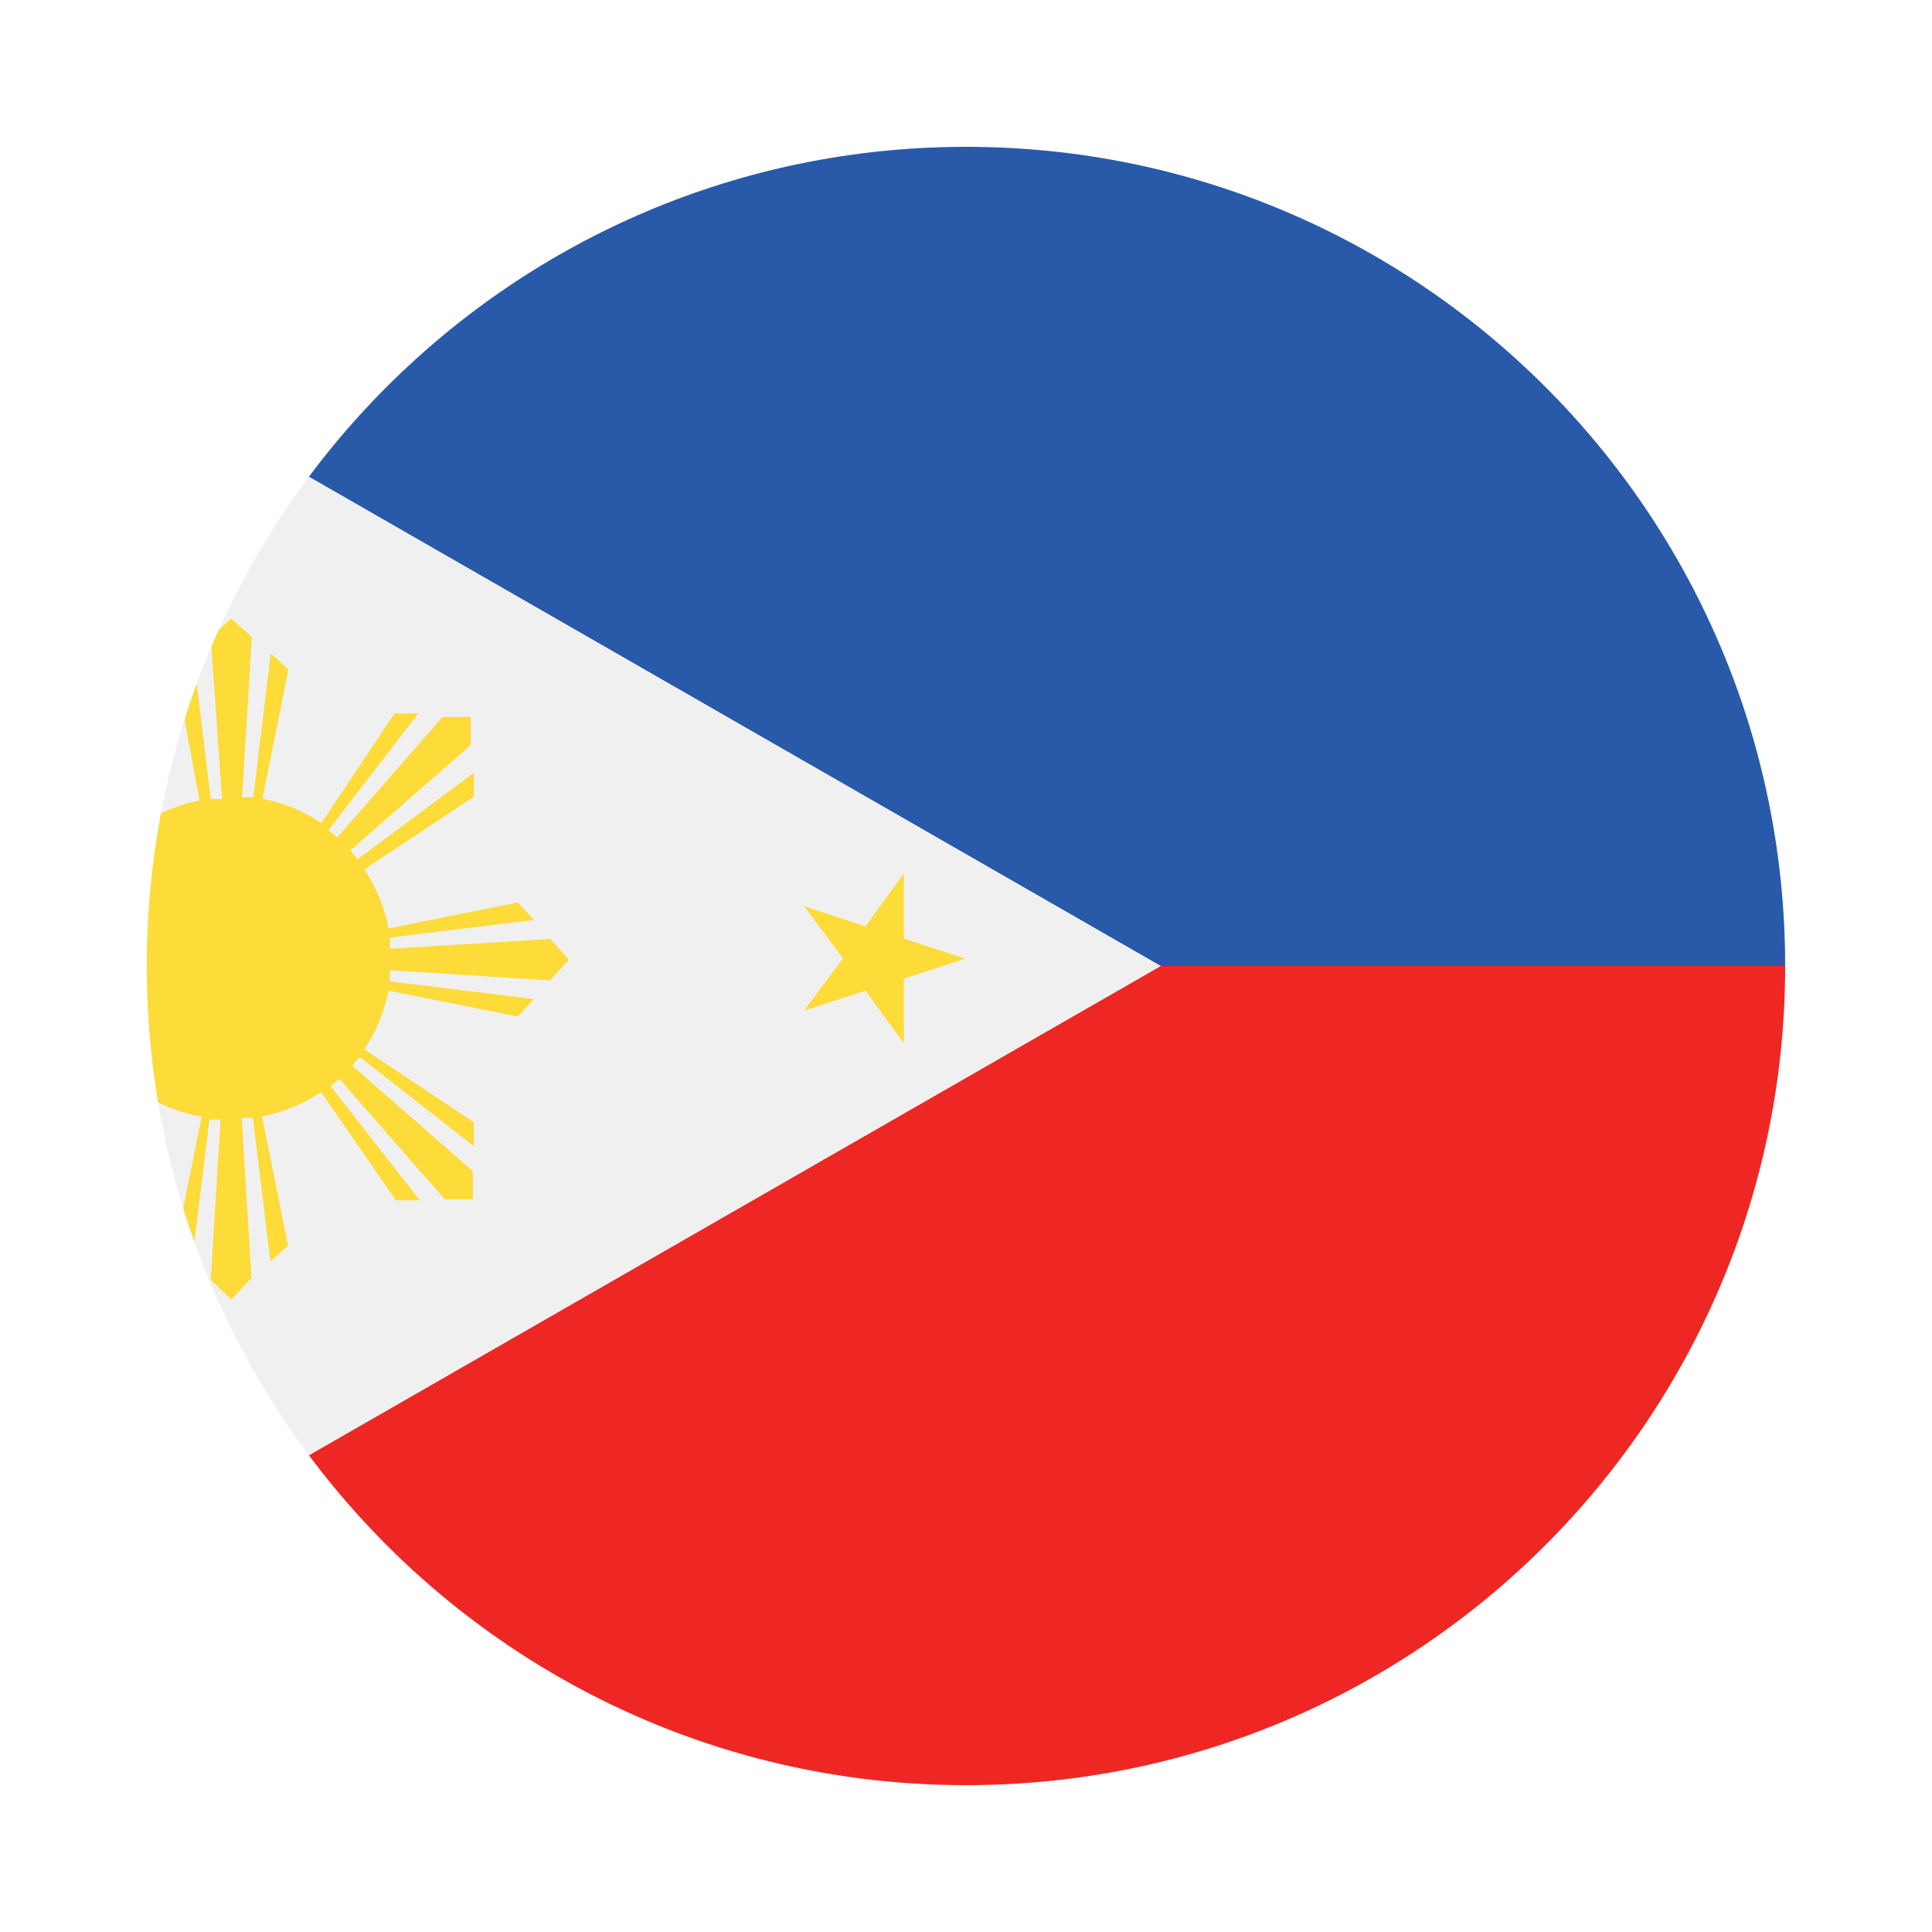
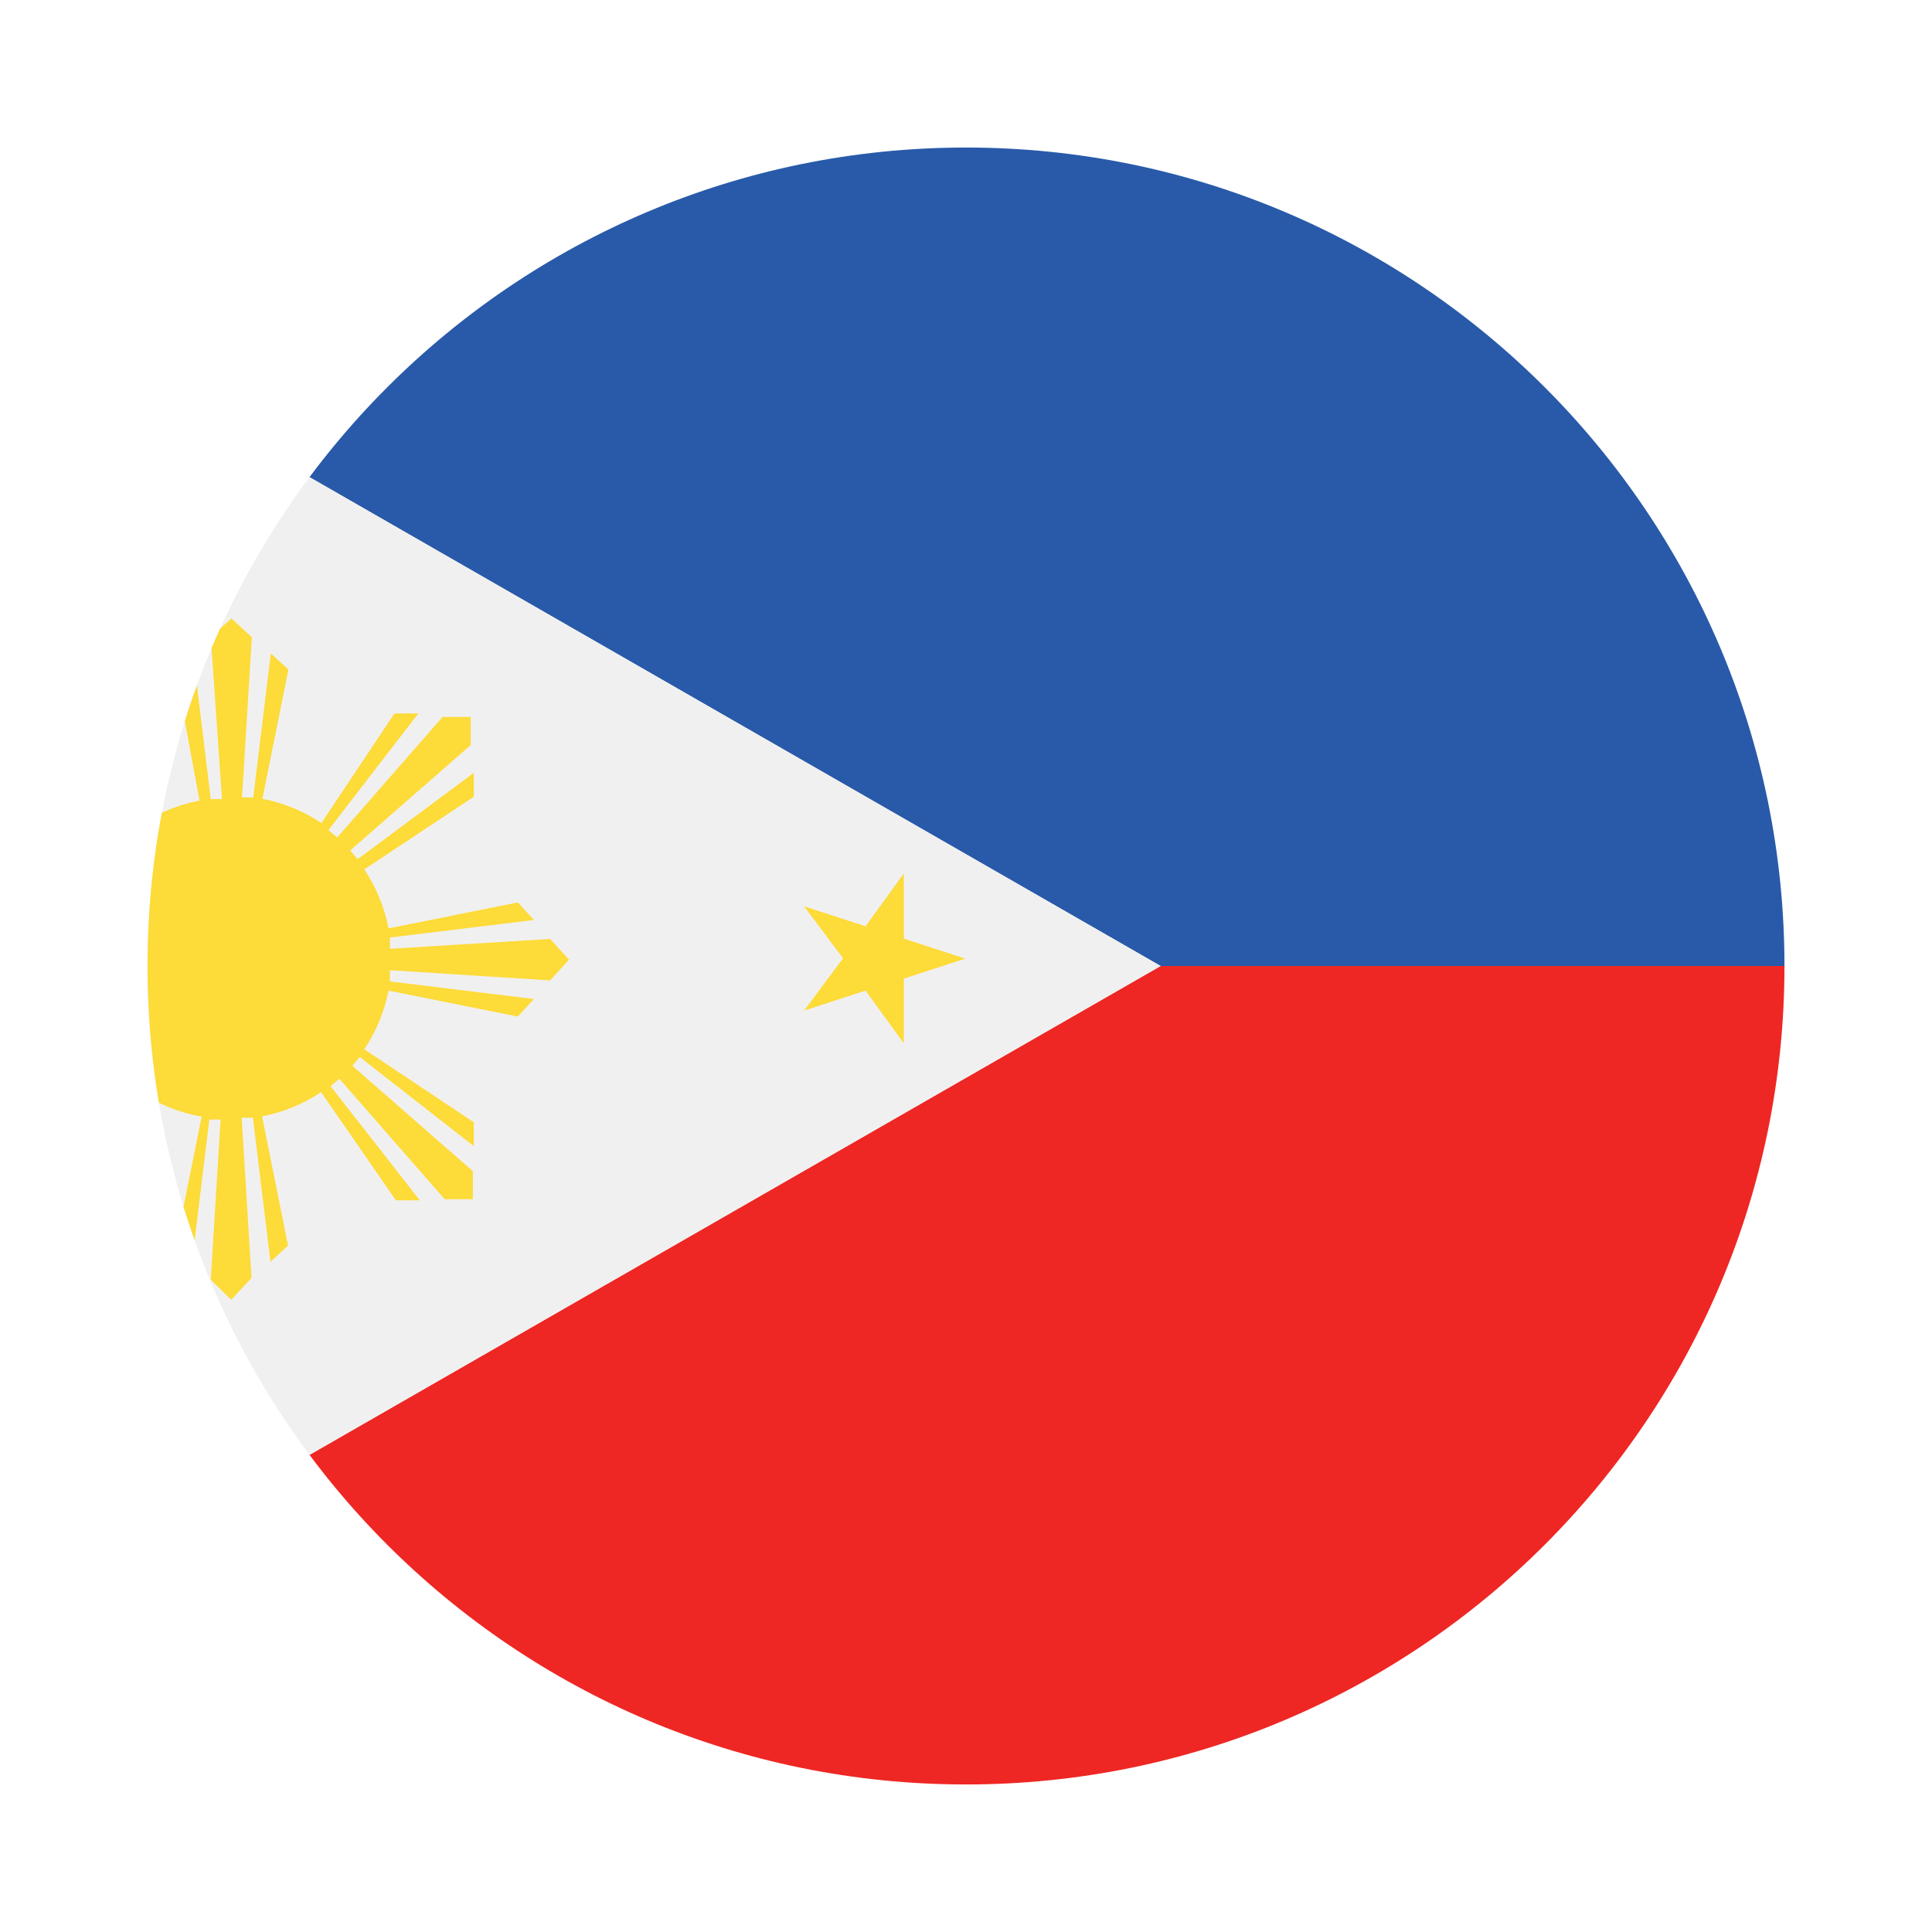
<svg xmlns="http://www.w3.org/2000/svg" viewBox="0 0 55 55">
-   <defs>
-     <clipPath id="a">
-       <circle cx="27.5" cy="27.5" r="23.32" fill="none" />
-     </clipPath>
-   </defs>
+   <clipPath id="a">
+     <circle cx="27.5" cy="27.5" r="23.3" fill="none" />
+   </clipPath>
  <g clip-path="url(#a)">
    <path fill="#ee2724" d="m-7.56 4.18 40.6 23.32h29.37v23.32H-7.56l40.6-23.32-40.6-23.32z" />
    <path fill="#295aa9" d="M-7.56 4.18h69.97V27.5H33.04L-7.56 4.18z" />
    <path fill="#f1f0f0" d="m33.04 27.5-40.6 23.32V4.18l40.6 23.32z" />
    <path d="m6.58 17.6.59.54-.28 4.56h.32l.5-4.1.5.46-.74 3.68a4.57 4.57 0 0 1 1.68.69l2.08-3.12h.68l-2.56 3.32.25.21 3-3.43h.8v.8l-3.43 3 .21.25L13.49 22v.68l-3.12 2.07a4.55 4.55 0 0 1 .69 1.68l3.68-.74.46.5-4.1.5v.32l4.56-.28.54.59-.54.59-4.56-.29v.32l4.1.5-.46.5-3.68-.74a4.55 4.55 0 0 1-.69 1.67l3.12 2.08v.68l-3.25-2.54-.21.25 3.43 3v.8h-.8l-3-3.43-.25.21 2.54 3.25h-.68l-2.13-3.08a4.55 4.55 0 0 1-1.68.69l.74 3.68-.5.46-.5-4.1h-.32l.28 4.56-.58.62-.58-.57.28-4.56h-.32l-.5 4.1-.46-.5.74-3.68a4.55 4.55 0 0 1-1.74-.7l-2.06 3.13h-.68l2.54-3.25-.25-.21-3 3.43h-.8v-.8l3.43-3-.21-.25-3.3 2.46v-.68l3.12-2.08a4.56 4.56 0 0 1-.69-1.67l-3.68.74-.46-.5 4.1-.5v-.32l-4.56.29-.54-.59.54-.59L2 27v-.32l-4.1-.5.46-.5 3.68.74a4.59 4.59 0 0 1 .69-1.68l-3.09-2.09v-.68l3.25 2.54.21-.25-3.43-3v-.8h.8l3 3.43.25-.21-2.45-3.3h.68L4 23.48a4.57 4.57 0 0 1 1.68-.69L5 19.11l.5-.46.5 4.1h.32L6 18.14l.59-.54zm19.15 7.28v1.84l1.75.57-1.75.57v1.84l-1.09-1.5-1.75.57L24 27.28l-1.11-1.48 1.75.57 1.08-1.49zM-4.41 41.55l.76 1.68 1.83-.23-1.36 1.24.77 1.68L-4 45l-1.36 1.25.37-1.8-1.6-.91 1.83-.2.37-1.81zm-1-33.24L-4 9.55l1.59-.93-.79 1.68 1.38 1.22-1.83-.19-.74 1.67-.39-1.8-1.83-.2 1.61-.88-.4-1.8z" fill="#fddb38" fill-rule="evenodd" />
  </g>
</svg>
